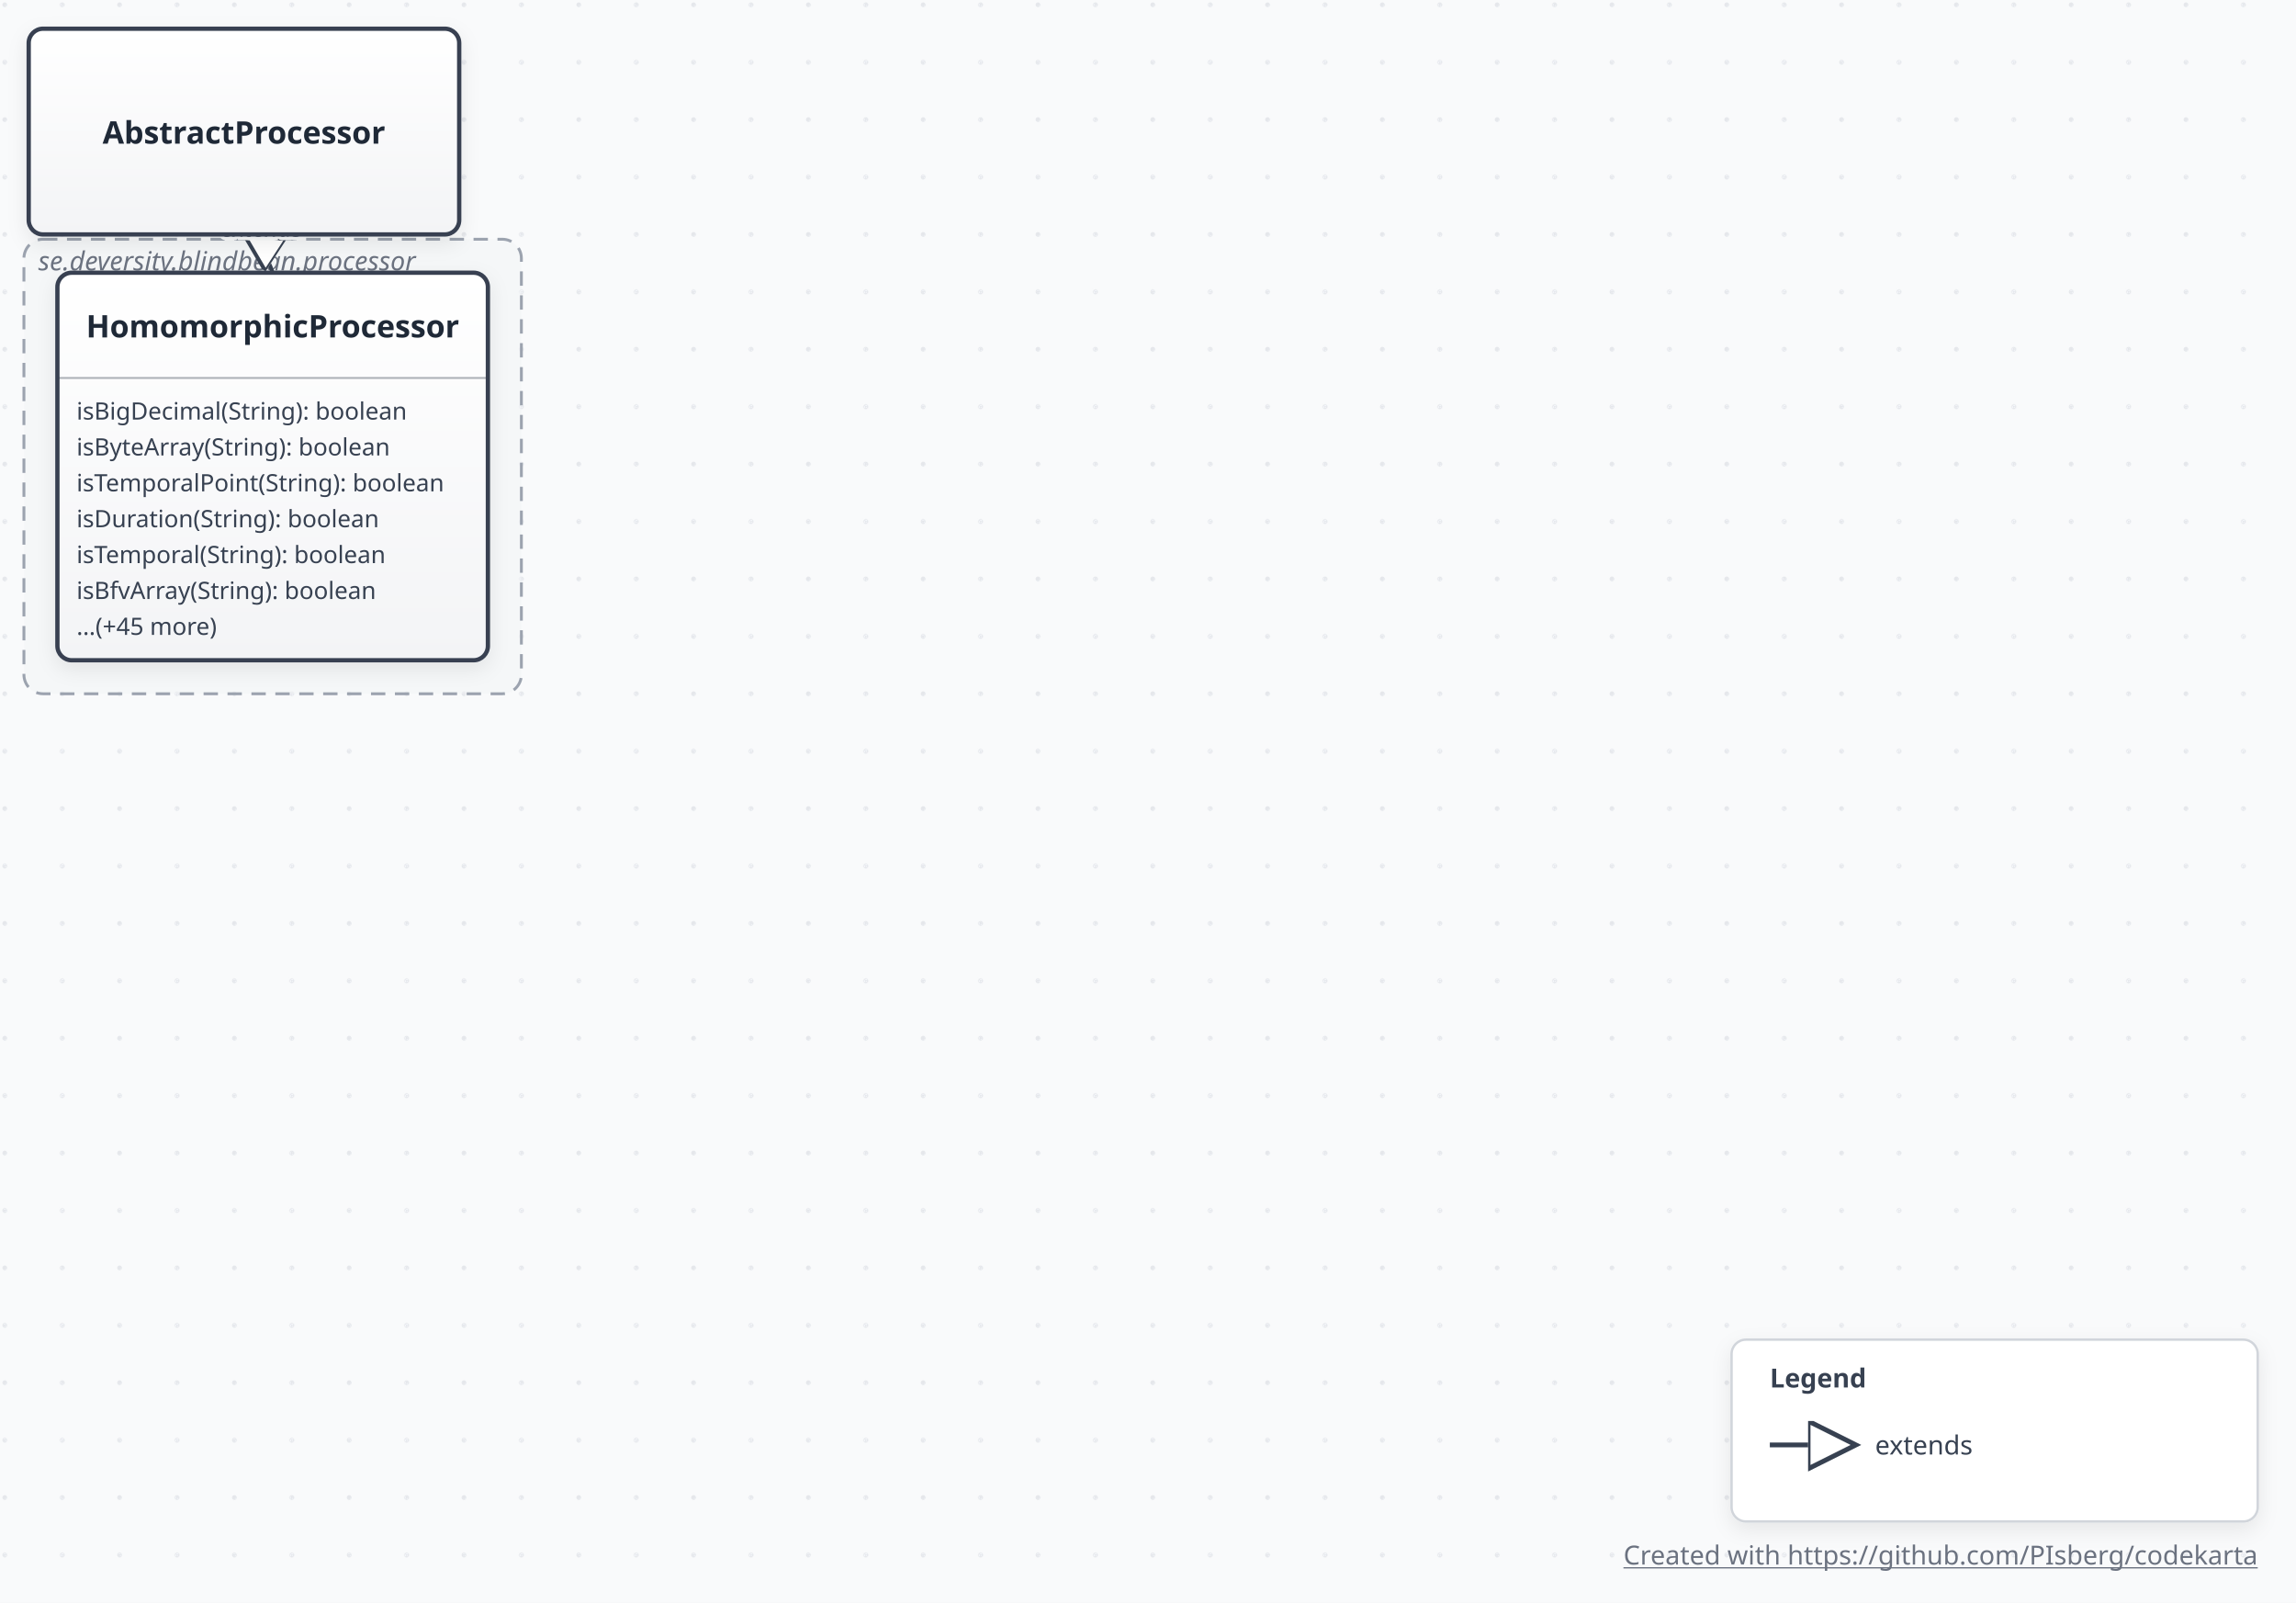
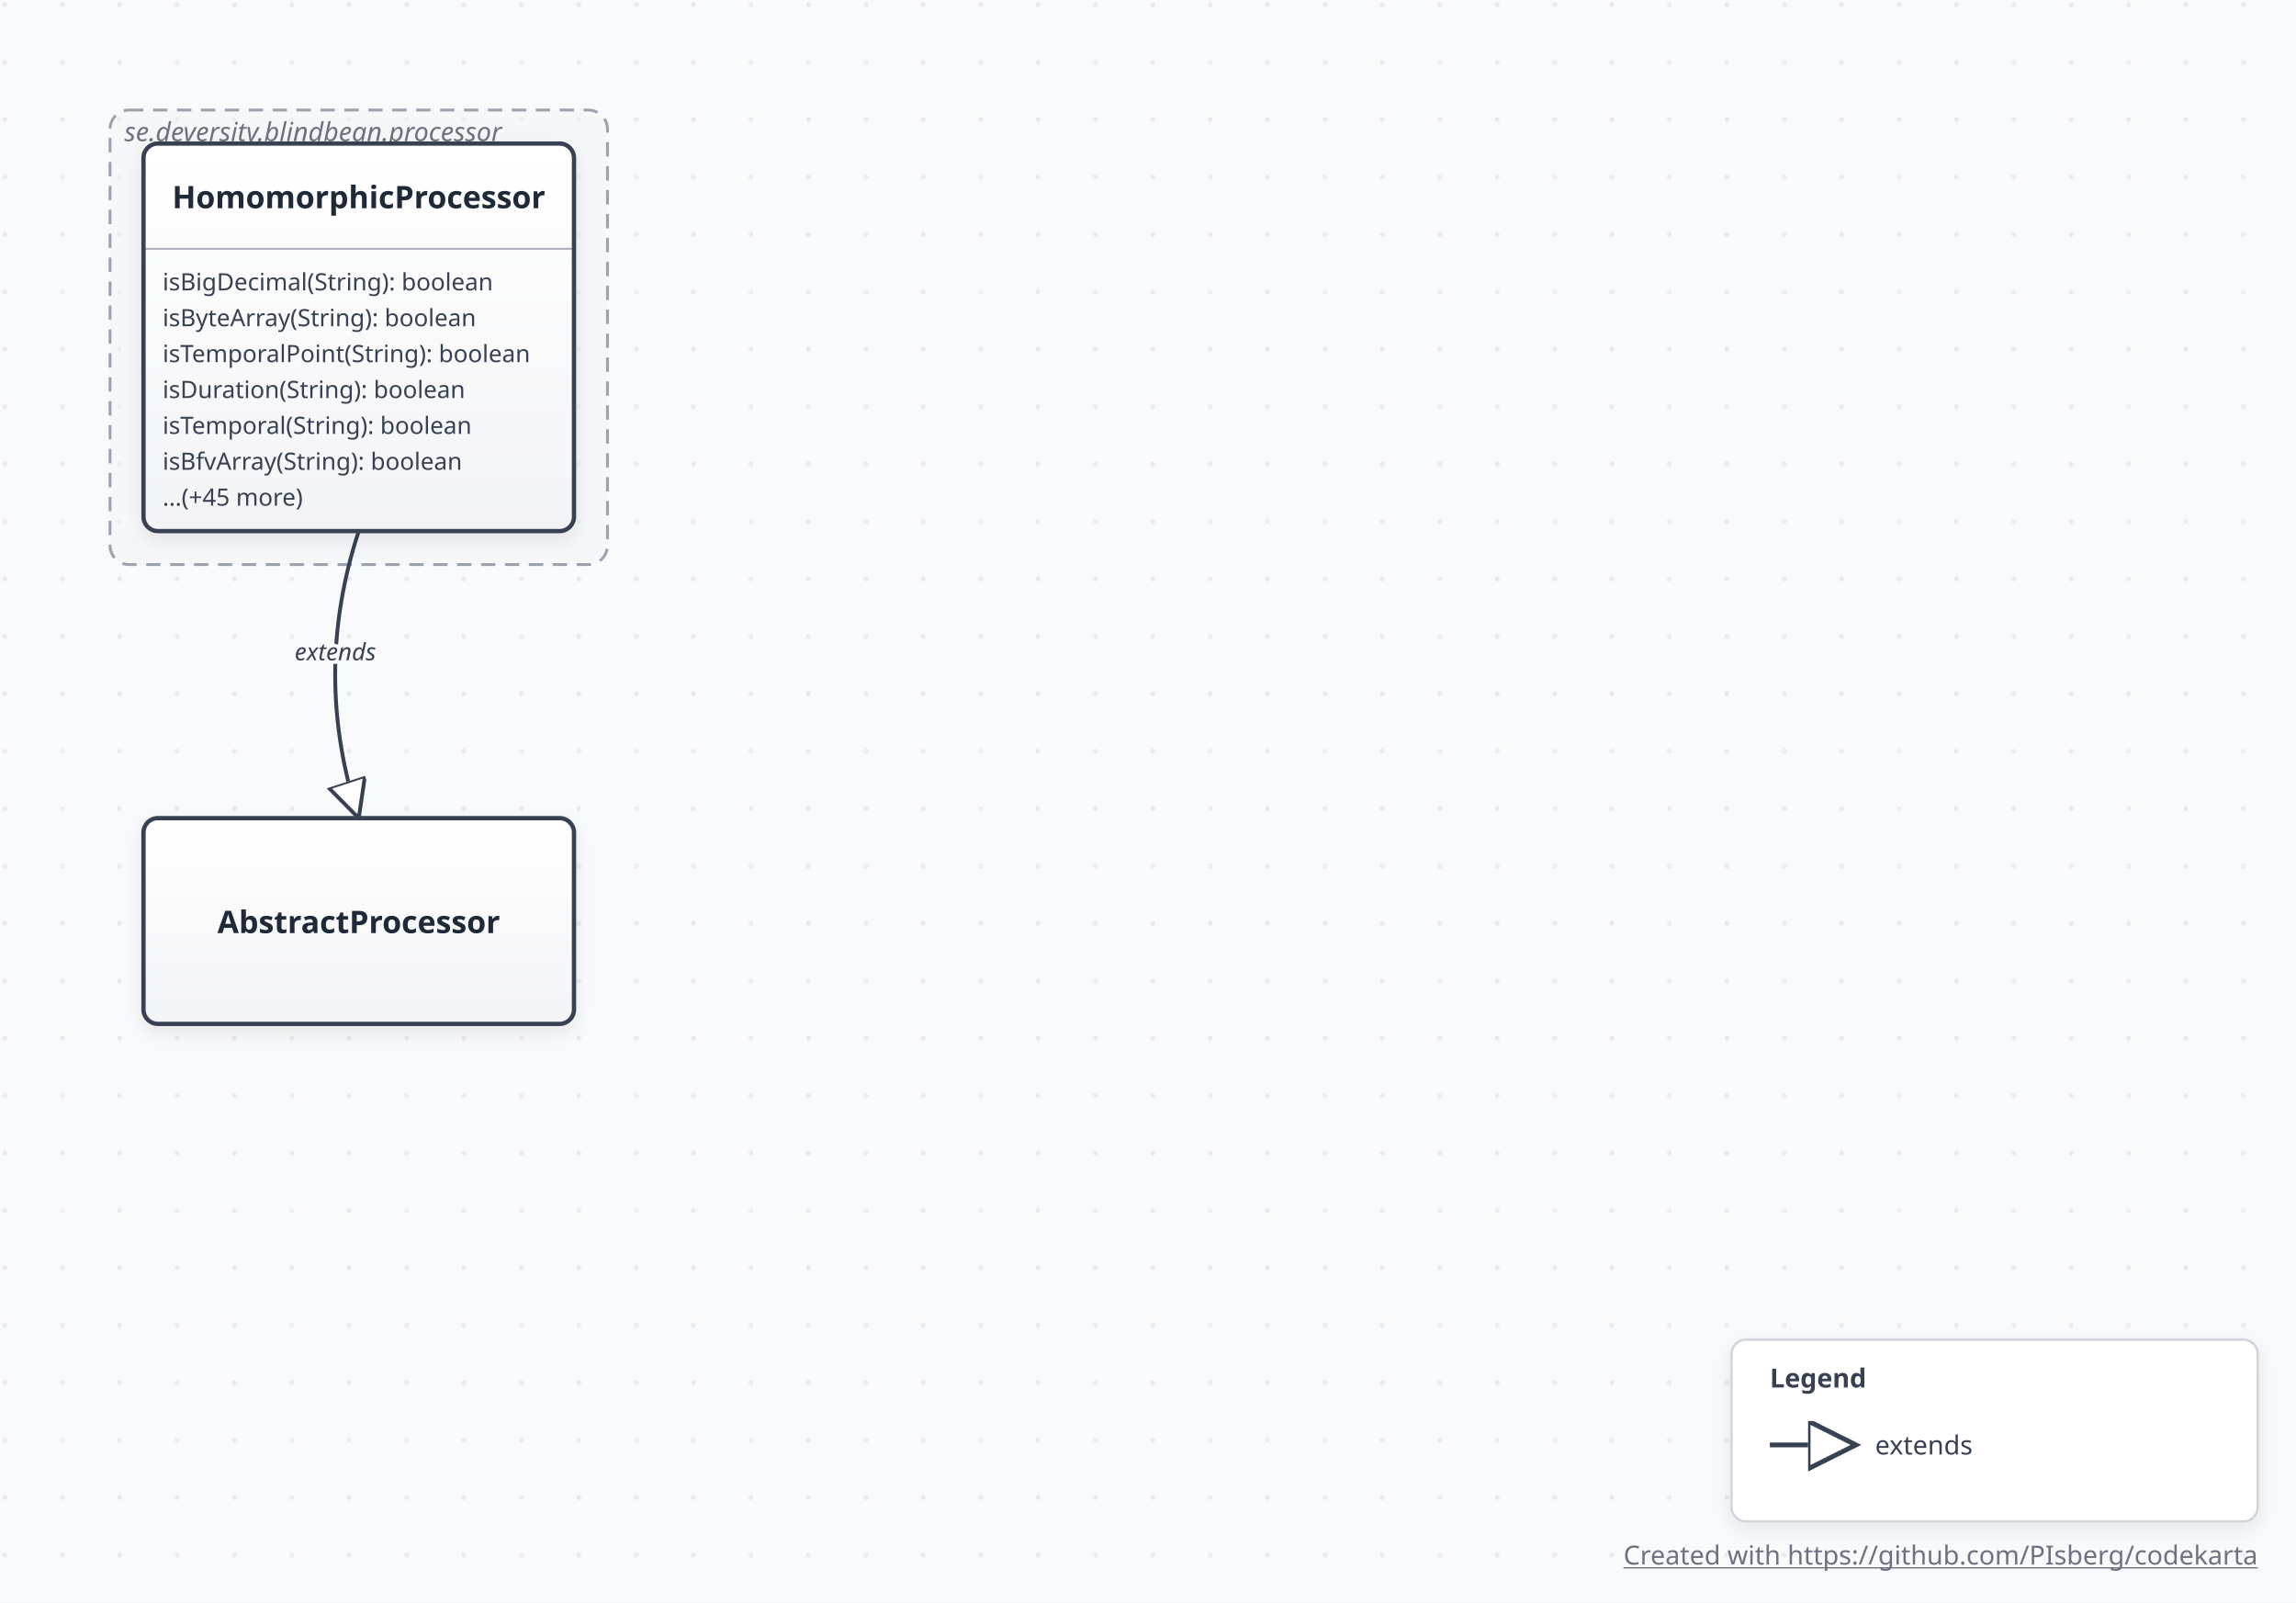
<svg xmlns="http://www.w3.org/2000/svg" width="960" height="670" viewBox="0 0 960 670">
  <defs>
    <style>
svg { font-family: 'Outfit', 'Inter', -apple-system, BlinkMacSystemFont, 'Segoe UI', sans-serif; }
text { font-family: 'Outfit', 'Inter', -apple-system, BlinkMacSystemFont, 'Segoe UI', sans-serif !important; }
.node-rect { transition: filter 0.2s ease, stroke-width 0.2s ease, stroke 0.2s ease; }
.node-rect:hover { stroke-width: 2.2 !important; filter: drop-shadow(0 8px 16px rgba(15, 23, 42, 0.12)) !important; }
.edge-line { stroke-linecap: round; stroke-linejoin: round; transition: stroke-width 0.2s ease; }
.edge-line:hover { stroke-width: 2.5 !important; }
.edge-label { paint-order: stroke; stroke: #f9fafb; stroke-width: 3; font-weight: 500; }
.diagram-attribution { fill: #9ca3af; text-decoration: none; transition: fill 0.2s ease; }
.diagram-attribution:hover { fill: #4b5563; text-decoration: underline; }
.group-rect { transition: stroke-width 0.2s ease; }
.node-label { pointer-events: none; }
</style>
    <filter id="nodeShadow" x="-20%" y="-20%" width="140%" height="140%">
      <feDropShadow dx="0" dy="3" stdDeviation="4" flood-color="#0f172a" flood-opacity="0.08" />
    </filter>
    <linearGradient id="grad-CLASS" x1="0%" y1="0%" x2="0%" y2="100%">
      <stop offset="0%" stop-color="#ffffff" />
      <stop offset="100%" stop-color="#f3f4f6" />
    </linearGradient>
    <linearGradient id="grad-INTERFACE" x1="0%" y1="0%" x2="0%" y2="100%">
      <stop offset="0%" stop-color="#eff6ff" />
      <stop offset="100%" stop-color="#dbeafe" />
    </linearGradient>
    <linearGradient id="grad-MODULE" x1="0%" y1="0%" x2="0%" y2="100%">
      <stop offset="0%" stop-color="#faf5ff" />
      <stop offset="100%" stop-color="#ede9fe" />
    </linearGradient>
    <linearGradient id="grad-METHOD" x1="0%" y1="0%" x2="0%" y2="100%">
      <stop offset="0%" stop-color="#fffbeb" />
      <stop offset="100%" stop-color="#fef3c7" />
    </linearGradient>
    <linearGradient id="grad-PACKAGE" x1="0%" y1="0%" x2="0%" y2="100%">
      <stop offset="0%" stop-color="#ecfdf5" />
      <stop offset="100%" stop-color="#d1fae5" />
    </linearGradient>
    <linearGradient id="grad-EXCEPTION" x1="0%" y1="0%" x2="0%" y2="100%">
      <stop offset="0%" stop-color="#fef2f2" />
      <stop offset="100%" stop-color="#fee2e2" />
    </linearGradient>
    <linearGradient id="grad-STATE" x1="0%" y1="0%" x2="0%" y2="100%">
      <stop offset="0%" stop-color="#f0f9ff" />
      <stop offset="100%" stop-color="#e0f2fe" />
    </linearGradient>
    <pattern id="dotGrid" width="24" height="24" patternUnits="userSpaceOnUse">
      <circle cx="2" cy="2" r="1" fill="#e5e7eb" />
    </pattern>
    <marker id="marker-hollow-374151" markerWidth="12" markerHeight="12" refX="10" refY="5" orient="auto">
      <path d="M0,0 L10,5 L0,10 Z" fill="#ffffff" stroke="#374151" stroke-width="1" />
    </marker>
  </defs>
  <rect width="960" height="670" fill="#f9fafb" />
  <rect width="960" height="670" fill="url(#dotGrid)" />
-   <rect class="group-rect" x="10.0" y="100.0" width="208.0" height="190.0" rx="8" fill="#f3f4f6" fill-opacity="0.5" stroke="#9ca3af" stroke-dasharray="6,4" stroke-width="1.2" />
-   <text x="16.0" y="113.0" font-family="sans-serif" font-size="11" fill="#6b7280" font-style="italic">se.deversity.blindbean.processor</text>
-   <path class="edge-line" data-source="HomomorphicProcessor" data-target="AbstractProcessor" data-type="EXTENDS" d="M114.0 114.0 Q110.9 103.8 102.0 98.0" fill="none" stroke="#374151" stroke-width="1.6" marker-end="url(#marker-hollow-374151)" />
-   <text class="edge-label" data-source="HomomorphicProcessor" data-target="AbstractProcessor" data-type="EXTENDS" x="109.4" y="98.9" text-anchor="middle" font-family="sans-serif" font-size="10" fill="#374151" font-style="italic">extends</text>
+   <rect class="group-rect" x="46.0" y="46.0" width="208.0" height="190.0" rx="8" fill="#f3f4f6" fill-opacity="0.5" stroke="#9ca3af" stroke-dasharray="6,4" stroke-width="1.2" />
+   <text x="52.0" y="59.0" font-family="sans-serif" font-size="11" fill="#6b7280" font-style="italic">se.deversity.blindbean.processor</text>
+   <path class="edge-line" data-source="HomomorphicProcessor" data-target="AbstractProcessor" data-type="EXTENDS" d="M150.0 222.0 Q130.3 282.0 150.0 342.0" fill="none" stroke="#374151" stroke-width="1.6" marker-end="url(#marker-hollow-374151)" />
+   <text class="edge-label" data-source="HomomorphicProcessor" data-target="AbstractProcessor" data-type="EXTENDS" x="140.2" y="276.0" text-anchor="middle" font-family="sans-serif" font-size="10" fill="#374151" font-style="italic">extends</text>
  <g id="HomomorphicProcessor">
-     <rect class="node-rect" x="24.0" y="114.0" width="180.0" height="162.0" rx="6.0" fill="url(#grad-CLASS)" stroke="#374151" stroke-width="1.8" filter="url(#nodeShadow)" />
-     <text class="node-label" x="114.0" y="136.0" text-anchor="middle" dominant-baseline="central" font-family="sans-serif" font-size="13" font-weight="bold" fill="#1f2937">HomomorphicProcessor</text>
-     <line x1="24.0" y1="158.0" x2="204.0" y2="158.0" stroke="#374151" stroke-width="0.8" opacity="0.4" />
-     <text x="32.0" y="171.5" font-family="sans-serif" font-size="10" fill="#374151" dominant-baseline="central">isBigDecimal(String): boolean</text>
-     <text x="32.0" y="186.5" font-family="sans-serif" font-size="10" fill="#374151" dominant-baseline="central">isByteArray(String): boolean</text>
-     <text x="32.0" y="201.5" font-family="sans-serif" font-size="10" fill="#374151" dominant-baseline="central">isTemporalPoint(String): boolean</text>
-     <text x="32.0" y="216.5" font-family="sans-serif" font-size="10" fill="#374151" dominant-baseline="central">isDuration(String): boolean</text>
-     <text x="32.0" y="231.5" font-family="sans-serif" font-size="10" fill="#374151" dominant-baseline="central">isTemporal(String): boolean</text>
-     <text x="32.0" y="246.5" font-family="sans-serif" font-size="10" fill="#374151" dominant-baseline="central">isBfvArray(String): boolean</text>
-     <text x="32.0" y="261.5" font-family="sans-serif" font-size="10" fill="#374151" dominant-baseline="central">…(+45 more)</text>
+     <rect class="node-rect" x="60.0" y="60.0" width="180.0" height="162.0" rx="6.0" fill="url(#grad-CLASS)" stroke="#374151" stroke-width="1.8" filter="url(#nodeShadow)" />
+     <text class="node-label" x="150.0" y="82.0" text-anchor="middle" dominant-baseline="central" font-family="sans-serif" font-size="13" font-weight="bold" fill="#1f2937">HomomorphicProcessor</text>
+     <line x1="60.0" y1="104.0" x2="240.0" y2="104.0" stroke="#374151" stroke-width="0.8" opacity="0.4" />
+     <text x="68.0" y="117.5" font-family="sans-serif" font-size="10" fill="#374151" dominant-baseline="central">isBigDecimal(String): boolean</text>
+     <text x="68.0" y="132.5" font-family="sans-serif" font-size="10" fill="#374151" dominant-baseline="central">isByteArray(String): boolean</text>
+     <text x="68.0" y="147.5" font-family="sans-serif" font-size="10" fill="#374151" dominant-baseline="central">isTemporalPoint(String): boolean</text>
+     <text x="68.0" y="162.5" font-family="sans-serif" font-size="10" fill="#374151" dominant-baseline="central">isDuration(String): boolean</text>
+     <text x="68.0" y="177.5" font-family="sans-serif" font-size="10" fill="#374151" dominant-baseline="central">isTemporal(String): boolean</text>
+     <text x="68.0" y="192.5" font-family="sans-serif" font-size="10" fill="#374151" dominant-baseline="central">isBfvArray(String): boolean</text>
+     <text x="68.0" y="207.5" font-family="sans-serif" font-size="10" fill="#374151" dominant-baseline="central">…(+45 more)</text>
  </g>
  <g id="AbstractProcessor">
-     <rect class="node-rect" x="12.0" y="12.0" width="180.0" height="86.0" rx="6.0" fill="url(#grad-CLASS)" stroke="#374151" stroke-width="1.8" filter="url(#nodeShadow)" />
-     <text class="node-label" x="102.0" y="55.0" text-anchor="middle" dominant-baseline="central" font-family="sans-serif" font-size="13" font-weight="bold" fill="#1f2937">AbstractProcessor</text>
+     <rect class="node-rect" x="60.0" y="342.0" width="180.0" height="86.0" rx="6.0" fill="url(#grad-CLASS)" stroke="#374151" stroke-width="1.8" filter="url(#nodeShadow)" />
+     <text class="node-label" x="150.0" y="385.0" text-anchor="middle" dominant-baseline="central" font-family="sans-serif" font-size="13" font-weight="bold" fill="#1f2937">AbstractProcessor</text>
  </g>
  <rect x="724.0" y="560.0" width="220.0" height="76.0" rx="6" fill="#ffffff" stroke="#d1d5db" stroke-width="1" filter="url(#nodeShadow)" />
  <text x="740.0" y="580.0" font-family="sans-serif" font-size="11" font-weight="bold" fill="#374151">Legend</text>
  <line x1="740.0" y1="604.0" x2="776.0" y2="604.0" stroke="#374151" stroke-width="2" marker-end="url(#marker-hollow-374151)" />
  <text x="784.0" y="608.0" font-family="sans-serif" font-size="11" fill="#374151">extends</text>
  <a class="diagram-attribution" href="https://github.com/PIsberg/codekarta" target="_blank" rel="noopener noreferrer">
    <text x="944.0" y="654.0" text-anchor="end" font-family="sans-serif" font-size="11" fill="#6b7280" text-decoration="underline">Created with https://github.com/PIsberg/codekarta</text>
  </a>
</svg>
